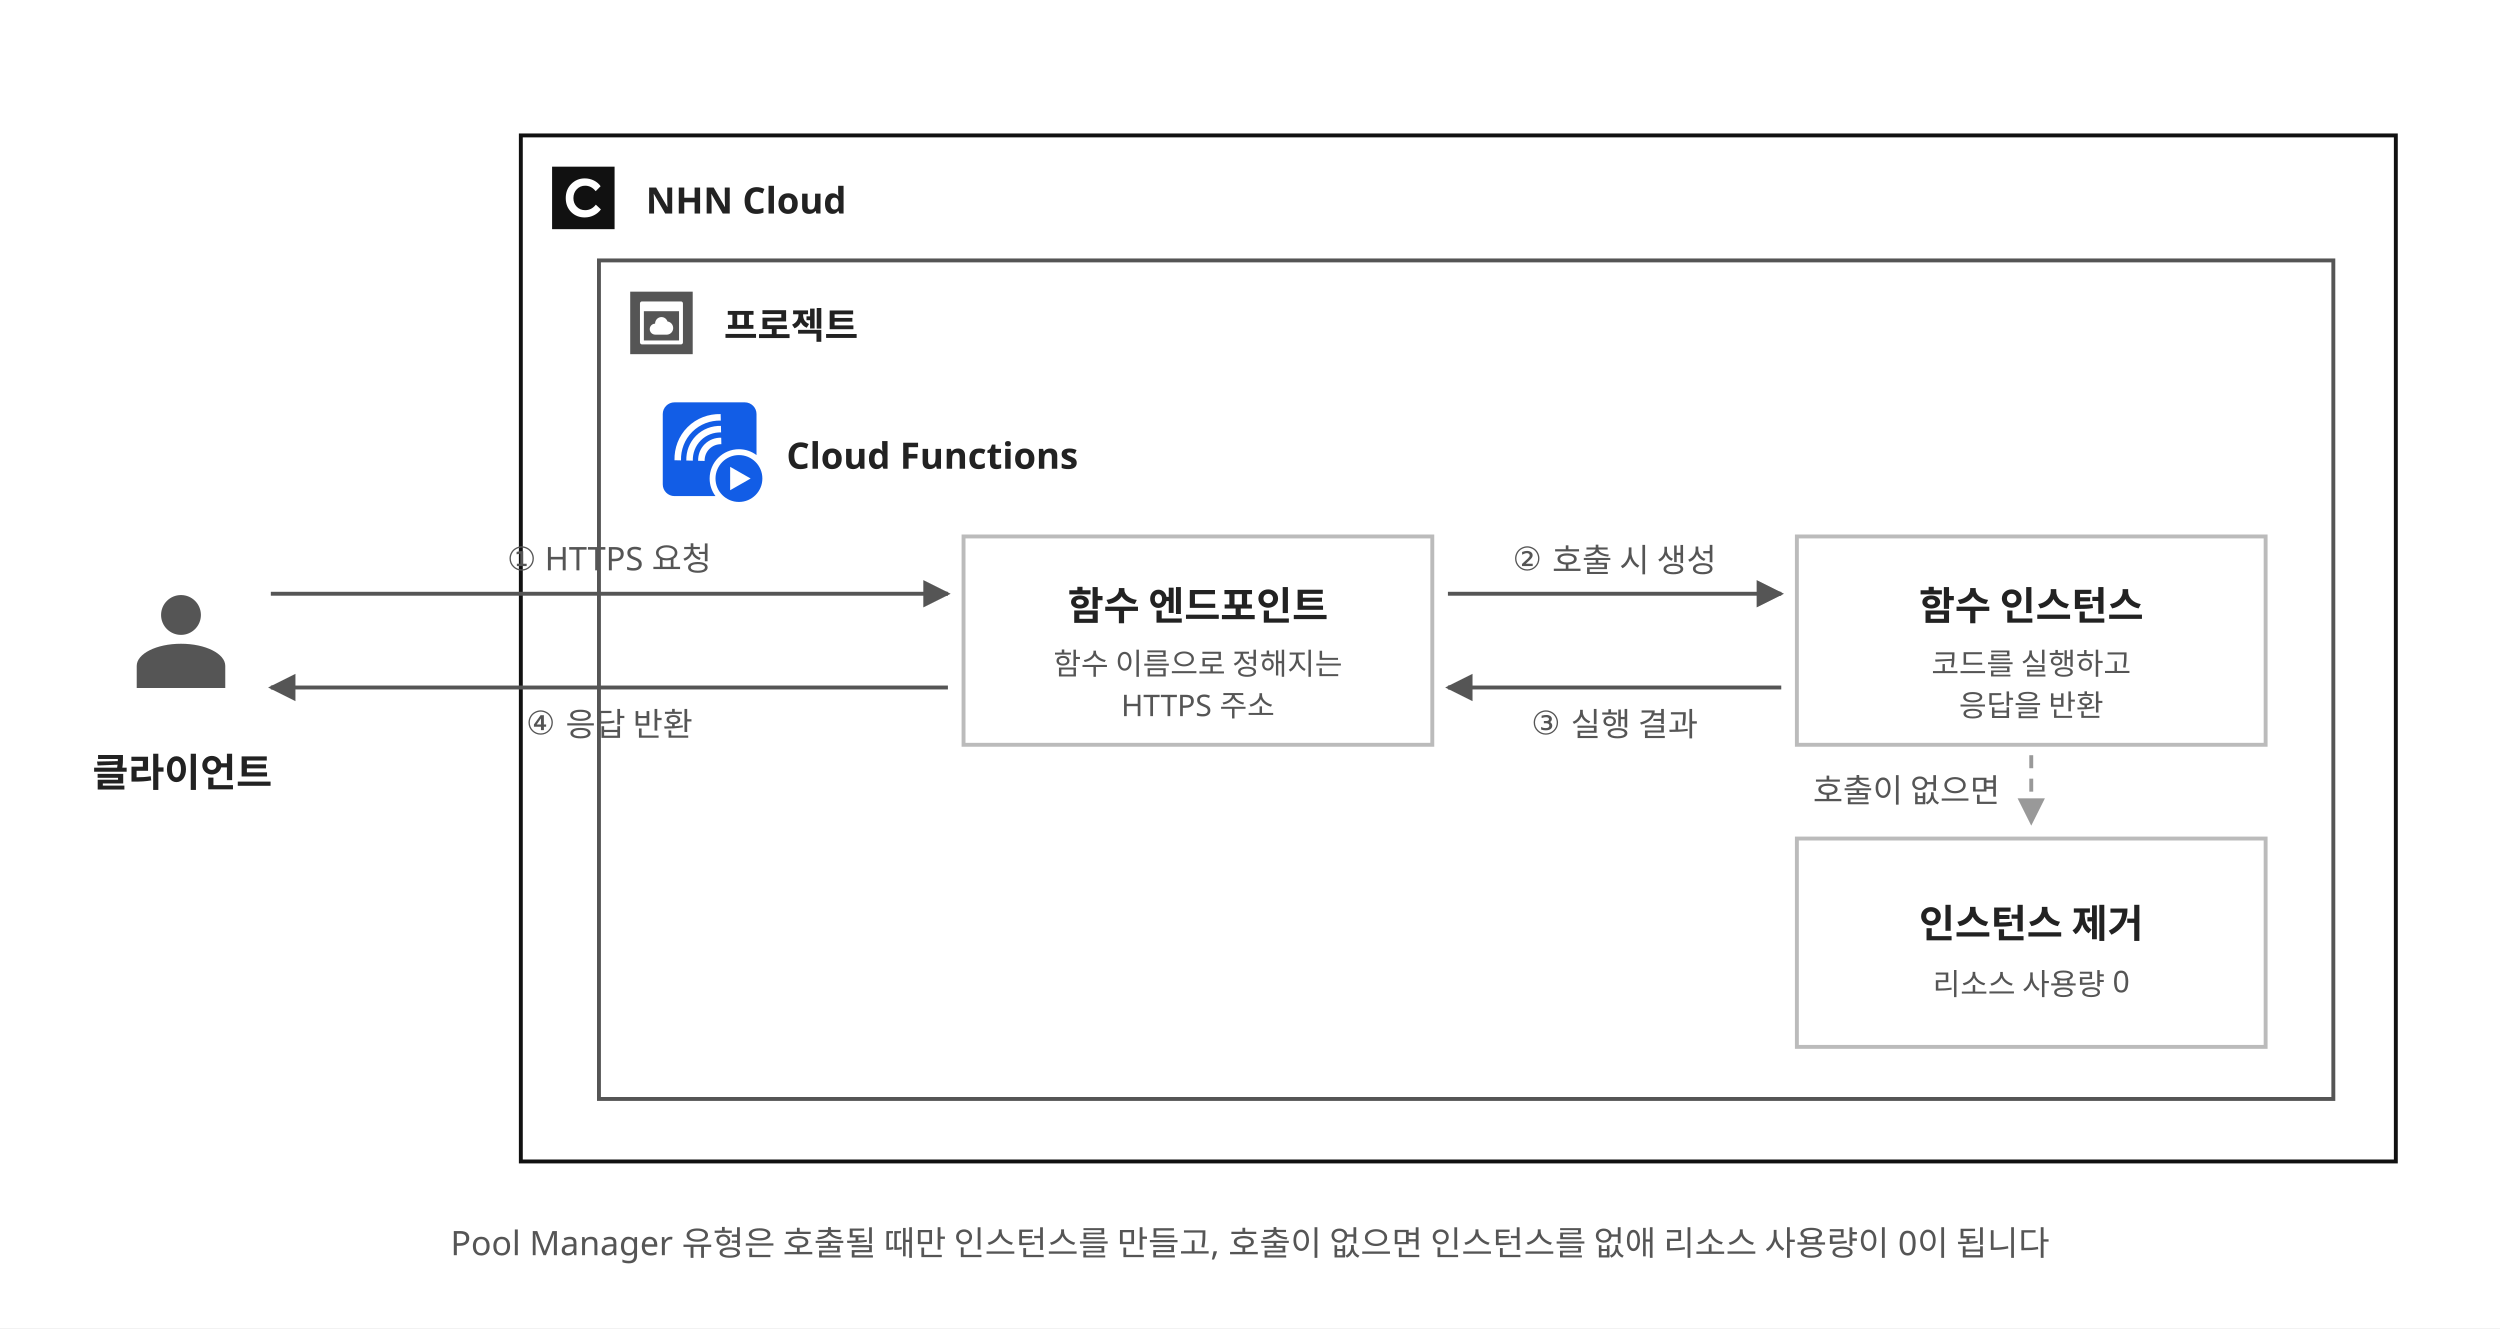
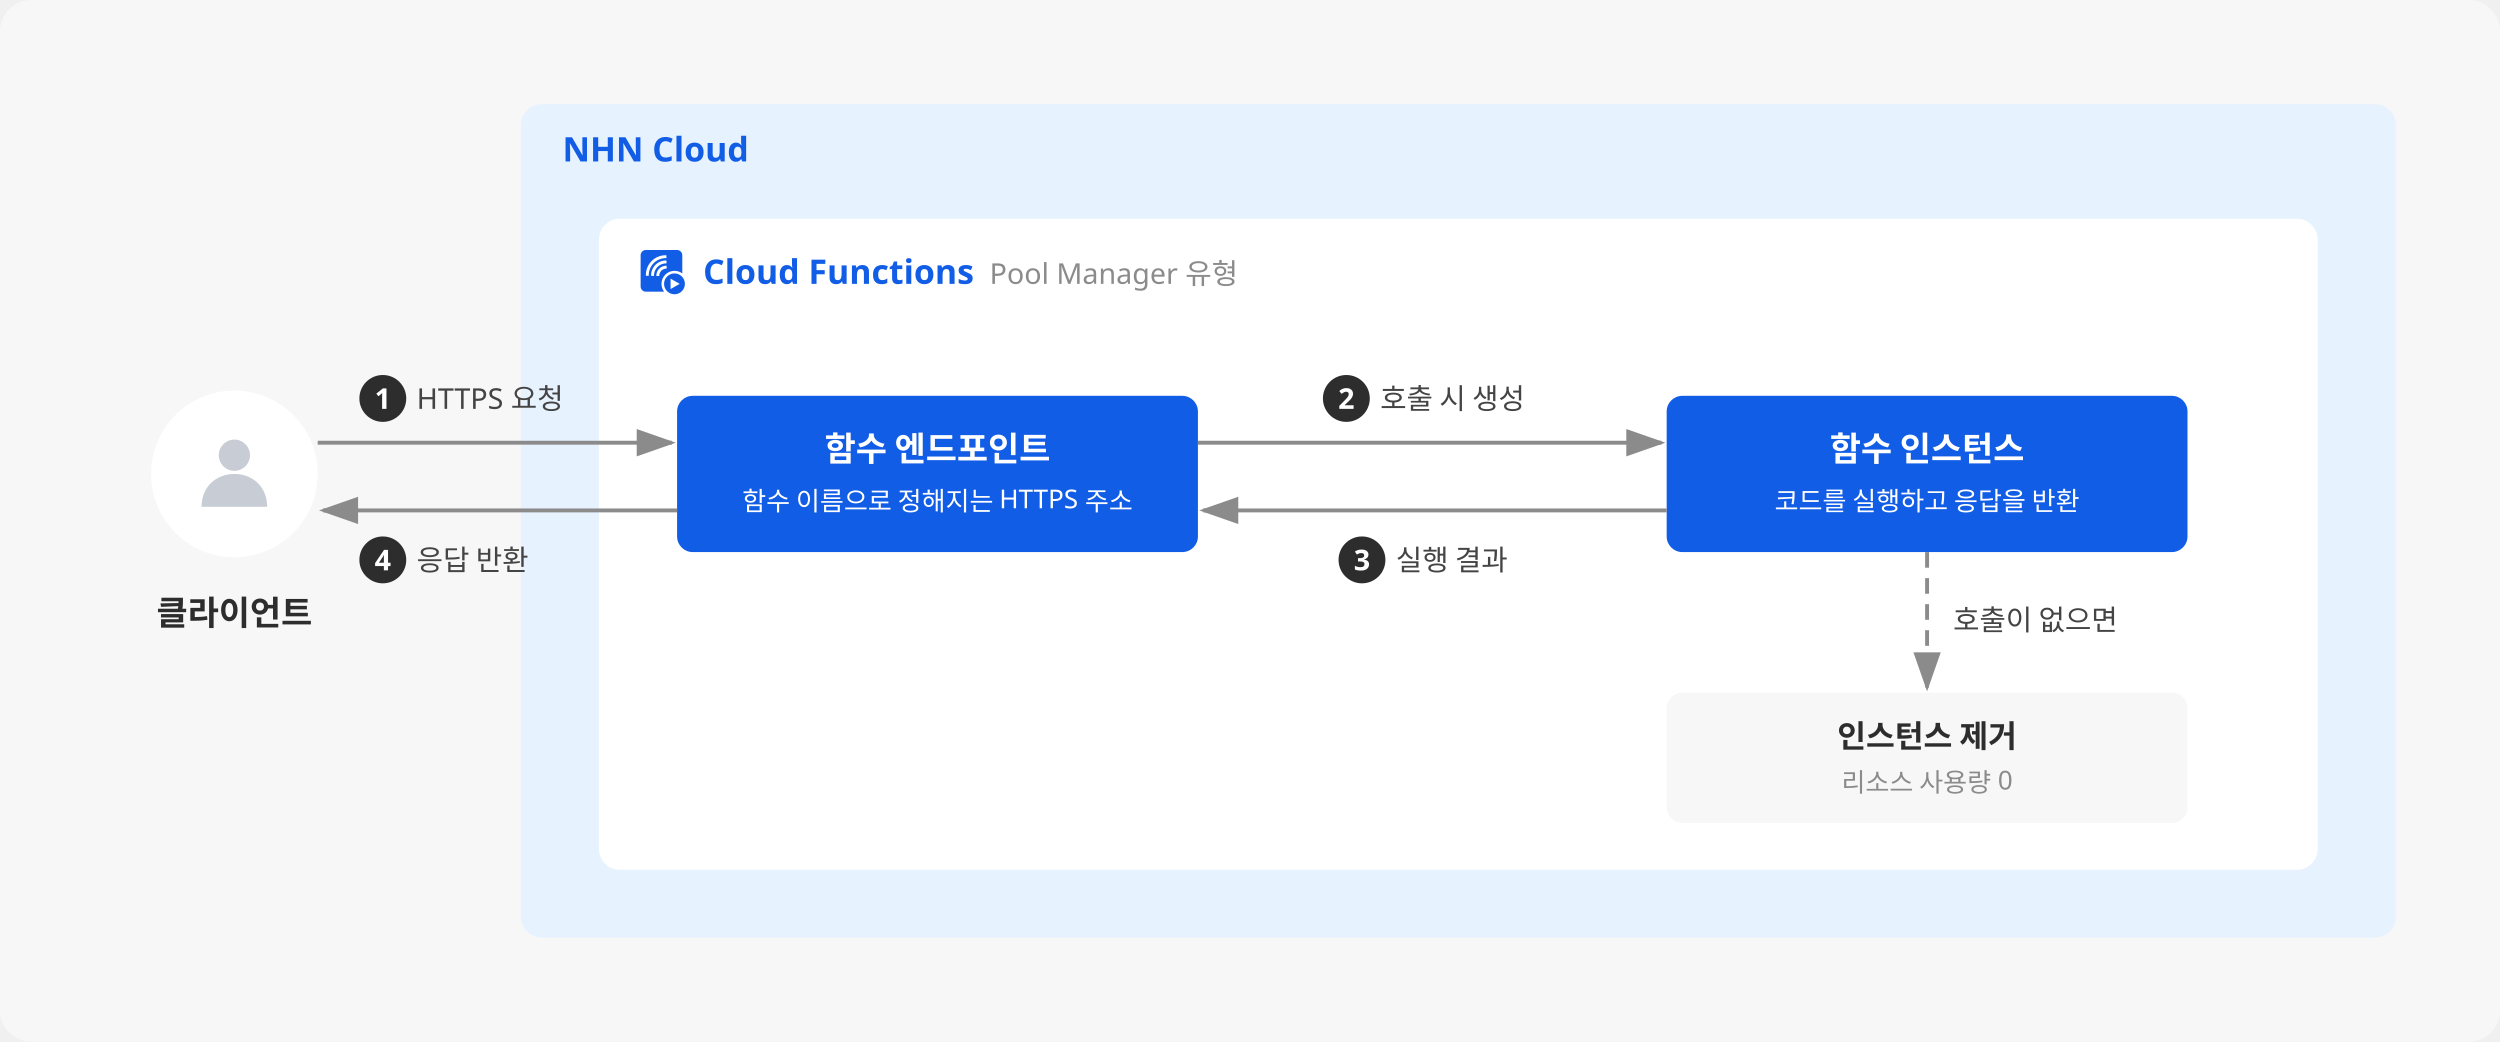
- <svg xmlns="http://www.w3.org/2000/svg" width="960" height="510" viewBox="0 0 960 510" role="img" aria-labelledby="title desc">
+ <svg xmlns="http://www.w3.org/2000/svg" viewBox="0 0 960 400" font-family="'Pretendard', sans-serif" role="img" aria-labelledby="title desc">
+   <rect width="960" height="400" rx="12" fill="#F7F7F7" />
  <defs>
-     <style>
-       .lbl  { font-family: 'Noto Sans KR', 'Malgun Gothic', 'Apple SD Gothic Neo', sans-serif; }
-       .grp  { font-size: 14px; font-weight: 700; fill: #222222; }
-       .svc  { font-size: 14px; font-weight: 700; fill: #222222; }
-       .nod  { font-size: 15px; font-weight: 700; fill: #222222; }
-       .sub  { font-size: 11.5px; fill: #555555; }
-       .edge { font-size: 12.5px; fill: #555555; }
-       .cap  { font-size: 13px; fill: #555555; }
-     </style>
-     <marker id="ar-primary" viewBox="0 0 10 10" refX="9" refY="5" markerWidth="7" markerHeight="7" orient="auto-start-reverse">
-       <path d="M 0 0 L 10 5 L 0 10 z" fill="#555555" />
-     </marker>
-     <marker id="ar-secondary" viewBox="0 0 10 10" refX="9" refY="5" markerWidth="7" markerHeight="7" orient="auto-start-reverse">
-       <path d="M 0 0 L 10 5 L 0 10 z" fill="#999999" />
+     <marker id="arrow" markerWidth="10" markerHeight="7" refX="9" refY="3.5" orient="auto">
+       <polygon points="0 0, 10 3.5, 0 7" fill="#8B8B8B" />
    </marker>
  </defs>
-   <rect width="960" height="510" fill="#FFFFFF" />
-   <g transform="translate(44,220) scale(0.85)">
-     <path fill-rule="evenodd" clip-rule="evenodd" d="M21 19C21 23.971 25.029 28 30 28C34.971 28 39 23.971 39 19C39 14.029 34.971 10 30 10C25.029 10 21 14.029 21 19ZM10 42V52H30H50V42C50 36.477 41.046 32 30 32C18.954 32 10 36.477 10 42Z" fill="#555555" />
+   <circle cx="90" cy="182" r="32" fill="#FFFFFF" />
+   <g transform="translate(72.6, 164.6) scale(0.6)">
+     <circle cx="29" cy="17" r="10" fill="#C8CCD4" />
+     <path fill-rule="evenodd" clip-rule="evenodd" d="M50 50C50 37.217 40.598 29 29 29C17.402 29 8 37.217 8 50H50Z" fill="#C8CCD4" />
  </g>
-   <text class="lbl nod" x="70" y="302" text-anchor="middle">클라이언트</text>
-   <rect x="200" y="52" width="720" height="394" fill="none" stroke="#111111" stroke-width="1.5" />
-   <g transform="translate(212,64) scale(0.75)">
-     <rect width="32" height="32" fill="#111111" />
-     <path fill-rule="evenodd" clip-rule="evenodd" d="M7 16.092C7 13.156 7.943 10.745 9.83 8.857C11.742 6.944 14.037 6 16.739 6C20.13 6 23.19 7.599 24.847 10.011L22.323 12.553C20.844 10.692 19.059 9.748 16.943 9.748C15.235 9.748 13.807 10.351 12.66 11.557C11.513 12.737 10.926 14.257 10.926 16.092C10.926 17.874 11.487 19.342 12.634 20.521C13.782 21.701 15.21 22.278 16.918 22.278C19.11 22.278 20.946 21.334 22.399 19.447L25 21.885C23.266 24.322 20.181 26 16.688 26C13.96 26 11.64 25.083 9.779 23.248C7.918 21.387 7 19.001 7 16.092Z" fill="white" />
+   <text x="90" y="240" text-anchor="middle" fill="#2D2D2D" font-size="13" font-weight="600">클라이언트</text>
+   <rect x="200" y="40" width="720" height="320" rx="8" fill="#E7F2FF" />
+   <text x="216" y="62" fill="#125DE6" font-size="13" font-weight="700">NHN Cloud</text>
+   <rect x="230" y="84" width="660" height="250" rx="8" fill="#FFFFFF" />
+   <g transform="translate(244, 94) scale(0.5)">
+     <path d="M30 22C34.418 22 38 25.582 38 30C38 34.418 34.418 38 30 38C25.582 38 22 34.418 22 30C22 25.582 25.582 22 30 22ZM32 4C34.209 4 36 5.791 36 8V21.999C34.329 20.744 32.251 20 30 20C24.477 20 20 24.477 20 30C20 32.251 20.744 34.329 21.999 36H8C5.791 36 4 34.209 4 32V8C4 5.791 5.791 4 8 4H32ZM27 34L34 30L27 26V34ZM23.948 16.068C21.885 16.021 19.84 16.761 18.302 18.298C16.763 19.837 16.023 21.884 16.071 23.948L18.29 24C18.255 22.503 18.791 21.018 19.907 19.902C21.022 18.788 22.504 18.252 24 18.286L23.948 16.068ZM23.855 12.036C20.759 11.965 17.69 13.074 15.383 15.38C13.074 17.688 11.965 20.758 12.038 23.855L14.257 23.906C14.197 21.377 15.103 18.87 16.988 16.985C18.872 15.102 21.378 14.196 23.906 14.254L23.855 12.036ZM23.761 8.004C19.633 7.909 15.541 9.388 12.465 12.463C9.387 15.54 7.908 19.632 8.005 23.761L10.223 23.811C10.139 20.251 11.415 16.721 14.069 14.067C16.723 11.415 20.252 10.139 23.812 10.222L23.761 8.004Z" fill="#125DE6" />
  </g>
-   <text class="lbl grp" x="248" y="82">NHN Cloud</text>
-   <rect x="230" y="100" width="666" height="322" fill="none" stroke="#555555" stroke-width="1.5" />
-   <g transform="translate(242,112) scale(0.75)">
-     <rect width="32" height="32" fill="#555555" />
-     <path fill-rule="evenodd" clip-rule="evenodd" d="M6 5C5.448 5 5 5.448 5 6V26C5 26.552 5.448 27 6 27H26C26.552 27 27 26.552 27 26V6C27 5.448 26.552 5 26 5H6ZM25 10H7V25H25V10ZM18.727 22H12.812C11.259 22 10 20.741 10 19.188C10 17.663 11.213 16.421 12.727 16.376C12.727 16.376 12.727 16.375 12.727 16.375C12.727 14.511 14.193 13 16 13C17.433 13 18.65 13.949 19.094 15.271C20.729 15.459 22 16.889 22 18.625C22 20.394 20.68 21.846 19 21.988V22H18.727Z" fill="white" />
-   </g>
-   <text class="lbl grp" x="278" y="130">프로젝트</text>
-   <g transform="translate(250,150) scale(0.75)">
-     <path d="M45 33C51.627 33 57 38.373 57 45C57 51.627 51.627 57 45 57C38.373 57 33 51.627 33 45C33 38.373 38.373 33 45 33ZM48 6C51.314 6 54 8.686 54 12V32.999C51.493 31.116 48.377 30 45 30C36.716 30 30 36.716 30 45C30 48.377 31.116 51.493 32.999 54H12C8.686 54 6 51.314 6 48V12C6 8.686 8.686 6 12 6H48ZM40.5 51L51 45L40.5 39V51ZM35.923 24.104C32.827 24.032 29.759 25.141 27.452 27.447C25.143 29.755 24.034 32.826 24.107 35.923L27.436 36C27.382 33.754 28.186 31.528 29.86 29.855C31.532 28.183 33.756 27.378 36 27.43L35.923 24.104ZM35.781 18.055C31.137 17.948 26.535 19.612 23.074 23.071C19.612 26.533 17.948 31.137 18.058 35.782L21.385 35.859C21.295 32.066 22.654 28.305 25.482 25.477C28.308 22.653 32.067 21.295 35.859 21.382L35.781 18.055ZM35.641 12.007C29.448 11.864 23.311 14.081 18.696 18.694C14.08 23.309 11.862 29.448 12.007 35.641L15.334 35.719C15.209 30.377 17.122 25.082 21.105 21.102C25.084 17.123 30.377 15.21 35.718 15.333L35.641 12.007Z" fill="#125DE6" />
-   </g>
-   <text class="lbl svc" x="302" y="180">Cloud Functions</text>
-   <rect x="370" y="206" width="180" height="80" fill="#FFFFFF" stroke="#BBBBBB" stroke-width="1.5" />
-   <text class="lbl nod" x="460" y="238" text-anchor="middle">함수 엔드포인트</text>
-   <text class="lbl sub" x="460" y="259" text-anchor="middle">함수 이름으로 정해지는</text>
-   <text class="lbl sub" x="460" y="275" text-anchor="middle">HTTPS 주소</text>
-   <rect x="690" y="206" width="180" height="80" fill="#FFFFFF" stroke="#BBBBBB" stroke-width="1.5" />
-   <text class="lbl nod" x="780" y="238" text-anchor="middle">함수 인스턴스</text>
-   <text class="lbl sub" x="780" y="259" text-anchor="middle">코드를 실행하고</text>
-   <text class="lbl sub" x="780" y="275" text-anchor="middle">응답을 반환</text>
-   <rect x="690" y="322" width="180" height="80" fill="#FFFFFF" stroke="#BBBBBB" stroke-width="1.5" />
-   <text class="lbl nod" x="780" y="360" text-anchor="middle">인스턴스 제거</text>
-   <text class="lbl sub" x="780" y="382" text-anchor="middle">리소스 사용량 0</text>
-   <line x1="104" y1="228" x2="364" y2="228" stroke="#555555" stroke-width="1.5" marker-end="url(#ar-primary)" />
-   <text class="lbl edge" x="234" y="219" text-anchor="middle">① HTTPS 요청</text>
-   <line x1="364" y1="264" x2="104" y2="264" stroke="#555555" stroke-width="1.5" marker-end="url(#ar-primary)" />
-   <text class="lbl edge" x="234" y="282" text-anchor="middle">④ 응답 반환</text>
-   <line x1="556" y1="228" x2="684" y2="228" stroke="#555555" stroke-width="1.5" marker-end="url(#ar-primary)" />
-   <text class="lbl edge" x="620" y="219" text-anchor="middle">② 호출 시 생성</text>
-   <line x1="684" y1="264" x2="556" y2="264" stroke="#555555" stroke-width="1.5" marker-end="url(#ar-primary)" />
-   <text class="lbl edge" x="620" y="282" text-anchor="middle">③ 실행 결과</text>
-   <line x1="780" y1="290" x2="780" y2="316" stroke="#999999" stroke-width="1.5" stroke-dasharray="5 4" marker-end="url(#ar-secondary)" />
-   <text class="lbl edge" x="768" y="308" text-anchor="end">호출이 없으면</text>
-   <text class="lbl cap" x="480" y="482" text-anchor="middle">Pool Manager 유형은 호출될 때만 인스턴스를 만들고, 호출이 없으면 인스턴스를 없애 리소스 사용량이 0이 됩니다</text>
+   <text x="270" y="109" fill="#125DE6" font-size="13" font-weight="700">Cloud Functions</text>
+   <text x="380" y="109" fill="#8B8B8B" font-size="11">Pool Manager 유형</text>
+   <rect x="260" y="152" width="200" height="60" rx="6" fill="#125DE6" />
+   <text x="360" y="177" text-anchor="middle" fill="#FFFFFF" font-size="13" font-weight="600">함수 엔드포인트</text>
+   <text x="360" y="196" text-anchor="middle" fill="#FFFFFF" font-size="10">함수 이름으로 정해지는 HTTPS 주소</text>
+   <rect x="640" y="152" width="200" height="60" rx="6" fill="#125DE6" />
+   <text x="740" y="177" text-anchor="middle" fill="#FFFFFF" font-size="13" font-weight="600">함수 인스턴스</text>
+   <text x="740" y="196" text-anchor="middle" fill="#FFFFFF" font-size="10">코드를 실행하고 응답을 반환</text>
+   <rect x="640" y="266" width="200" height="50" rx="6" fill="#F7F7F7" />
+   <text x="740" y="287" text-anchor="middle" fill="#2D2D2D" font-size="12" font-weight="600">인스턴스 제거</text>
+   <text x="740" y="304" text-anchor="middle" fill="#8B8B8B" font-size="10">리소스 사용량 0</text>
+   <line x1="122" y1="170" x2="258" y2="170" stroke="#8B8B8B" stroke-width="1.5" marker-end="url(#arrow)" />
+   <rect x="138" y="144" width="18" height="18" rx="9" fill="#2D2D2D" />
+   <text x="147" y="157" text-anchor="middle" fill="#FFFFFF" font-size="11" font-weight="700">1</text>
+   <text x="160" y="157" fill="#444444" font-size="11">HTTPS 요청</text>
+   <line x1="460" y1="170" x2="638" y2="170" stroke="#8B8B8B" stroke-width="1.5" marker-end="url(#arrow)" />
+   <rect x="508" y="144" width="18" height="18" rx="9" fill="#2D2D2D" />
+   <text x="517" y="157" text-anchor="middle" fill="#FFFFFF" font-size="11" font-weight="700">2</text>
+   <text x="530" y="157" fill="#444444" font-size="11">호출 시 생성</text>
+   <line x1="640" y1="196" x2="462" y2="196" stroke="#8B8B8B" stroke-width="1.5" marker-end="url(#arrow)" />
+   <rect x="514" y="206" width="18" height="18" rx="9" fill="#2D2D2D" />
+   <text x="523" y="219" text-anchor="middle" fill="#FFFFFF" font-size="11" font-weight="700">3</text>
+   <text x="536" y="219" fill="#444444" font-size="11">실행 결과</text>
+   <line x1="260" y1="196" x2="124" y2="196" stroke="#8B8B8B" stroke-width="1.5" marker-end="url(#arrow)" />
+   <rect x="138" y="206" width="18" height="18" rx="9" fill="#2D2D2D" />
+   <text x="147" y="219" text-anchor="middle" fill="#FFFFFF" font-size="11" font-weight="700">4</text>
+   <text x="160" y="219" fill="#444444" font-size="11">응답 반환</text>
+   <line x1="740" y1="212" x2="740" y2="264" stroke="#8B8B8B" stroke-width="1.5" stroke-dasharray="6,4" marker-end="url(#arrow)" />
+   <text x="750" y="242" fill="#444444" font-size="11">호출이 없으면</text>
</svg>
